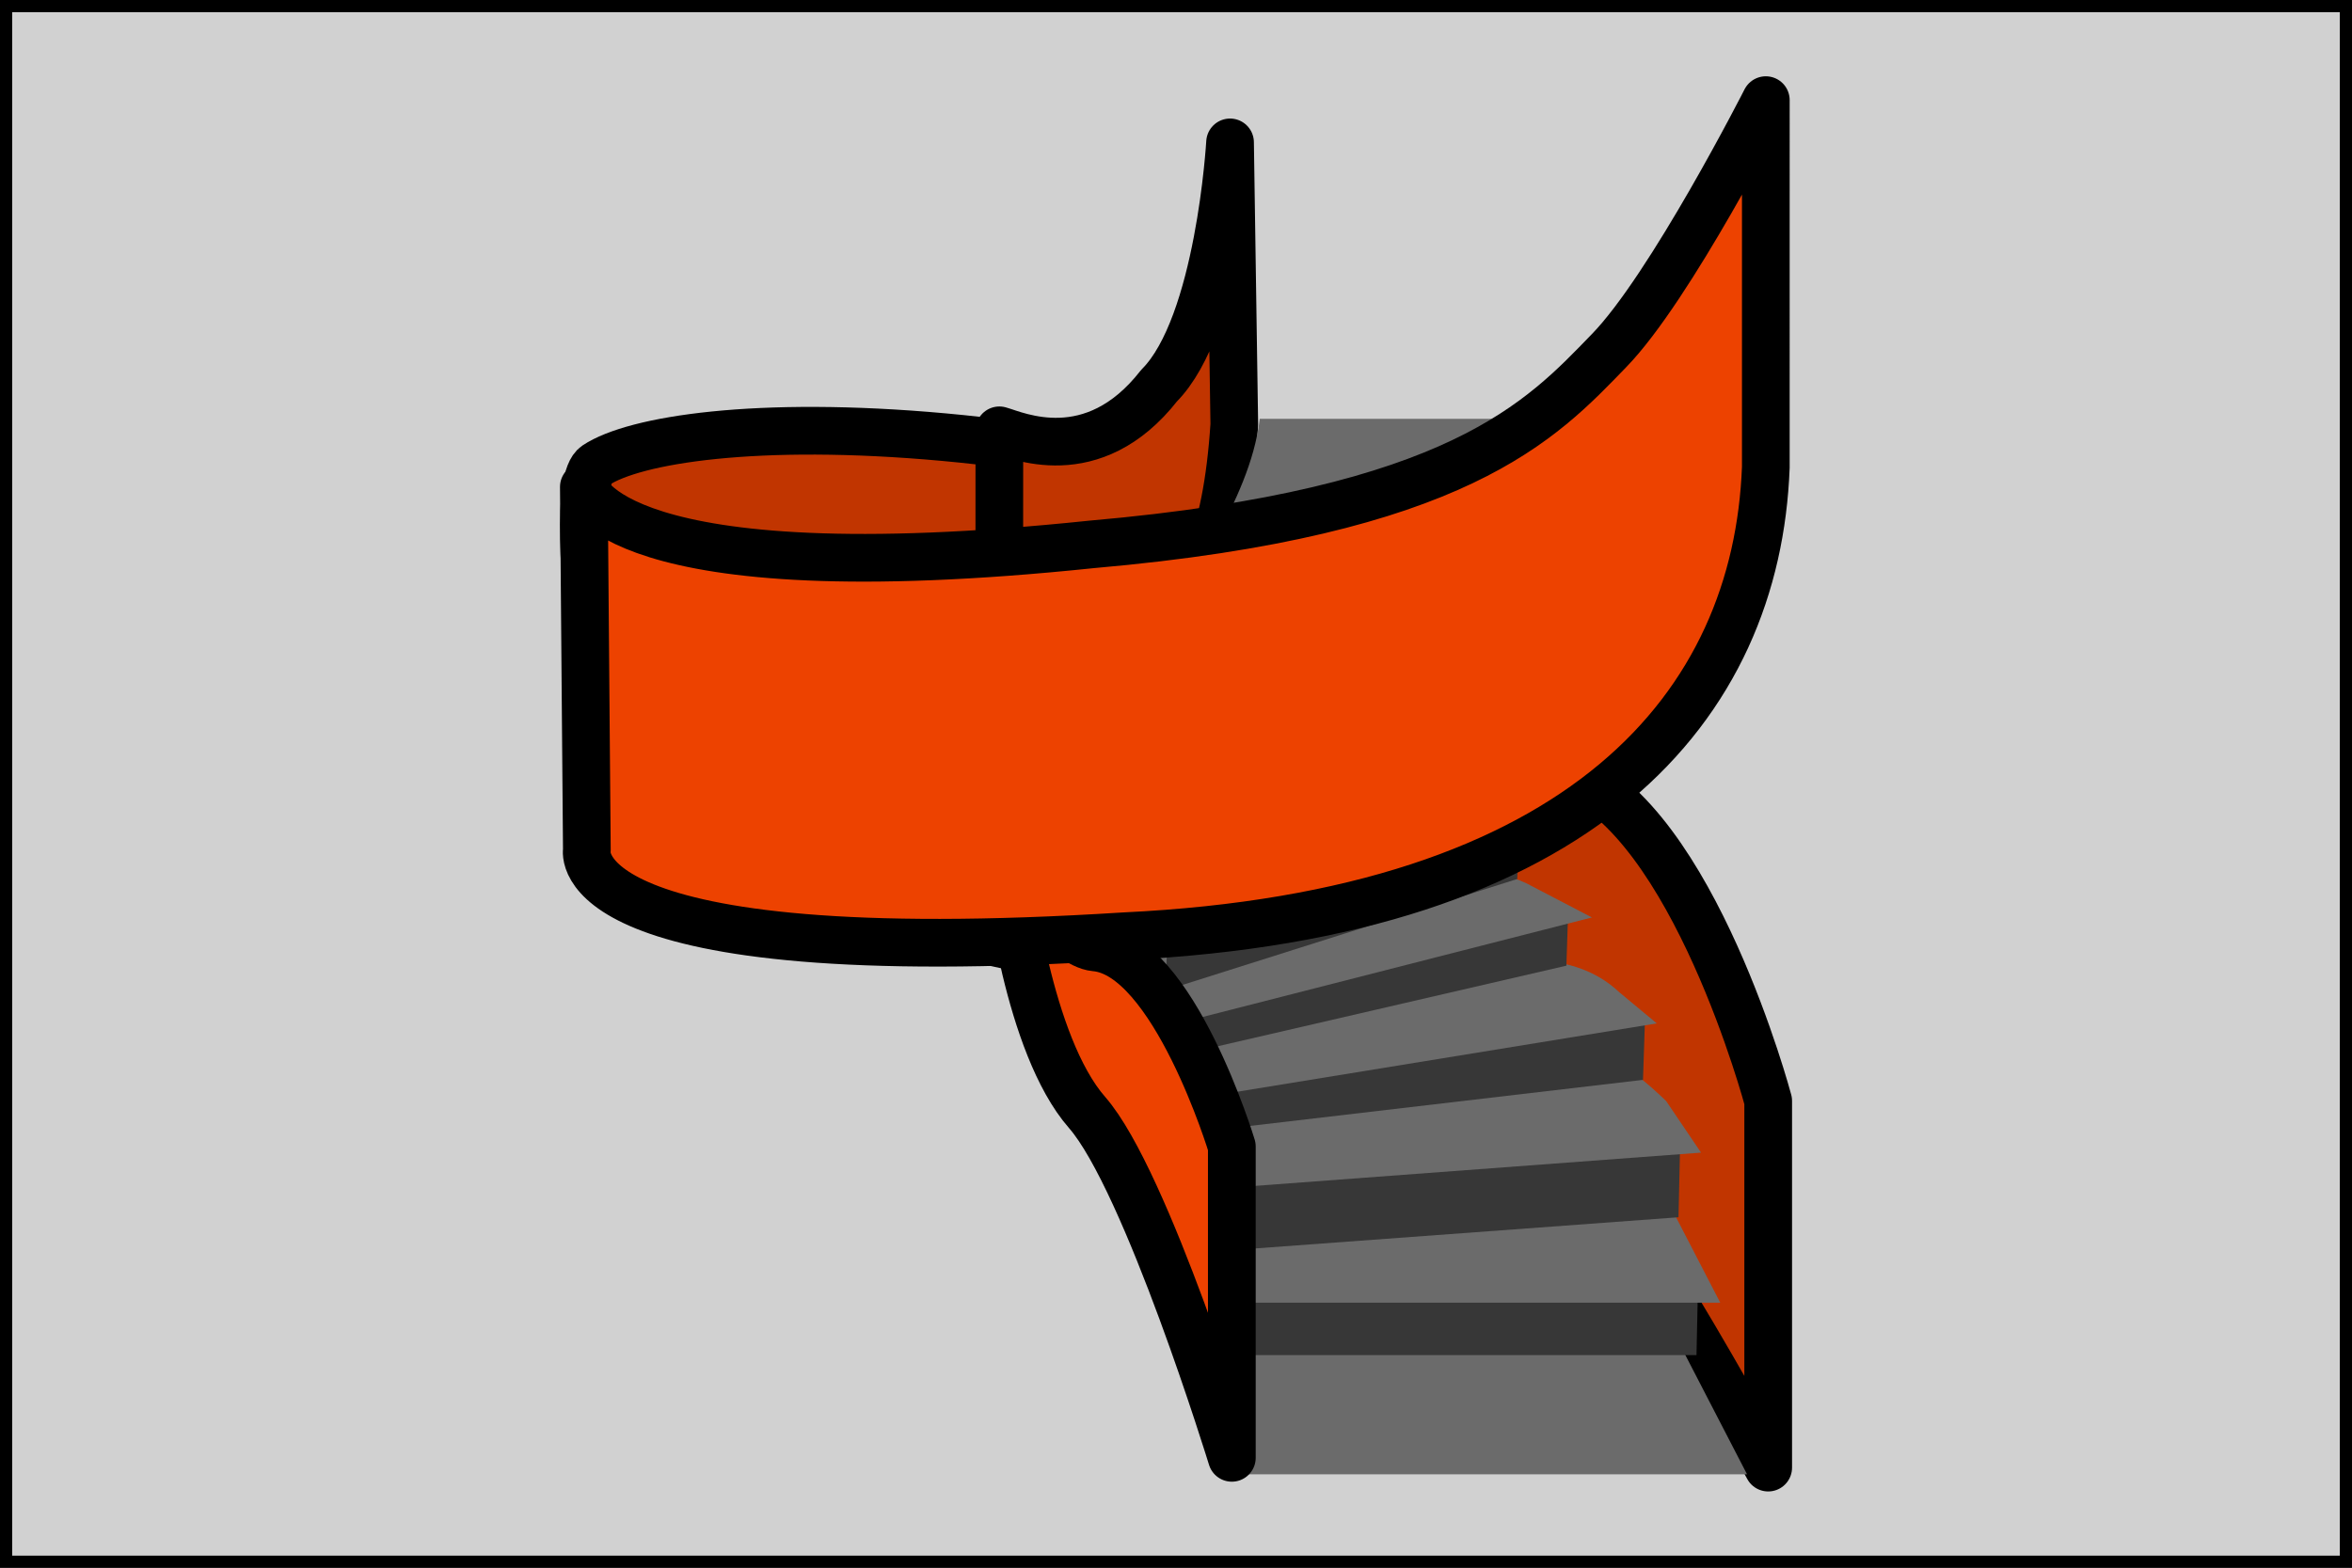
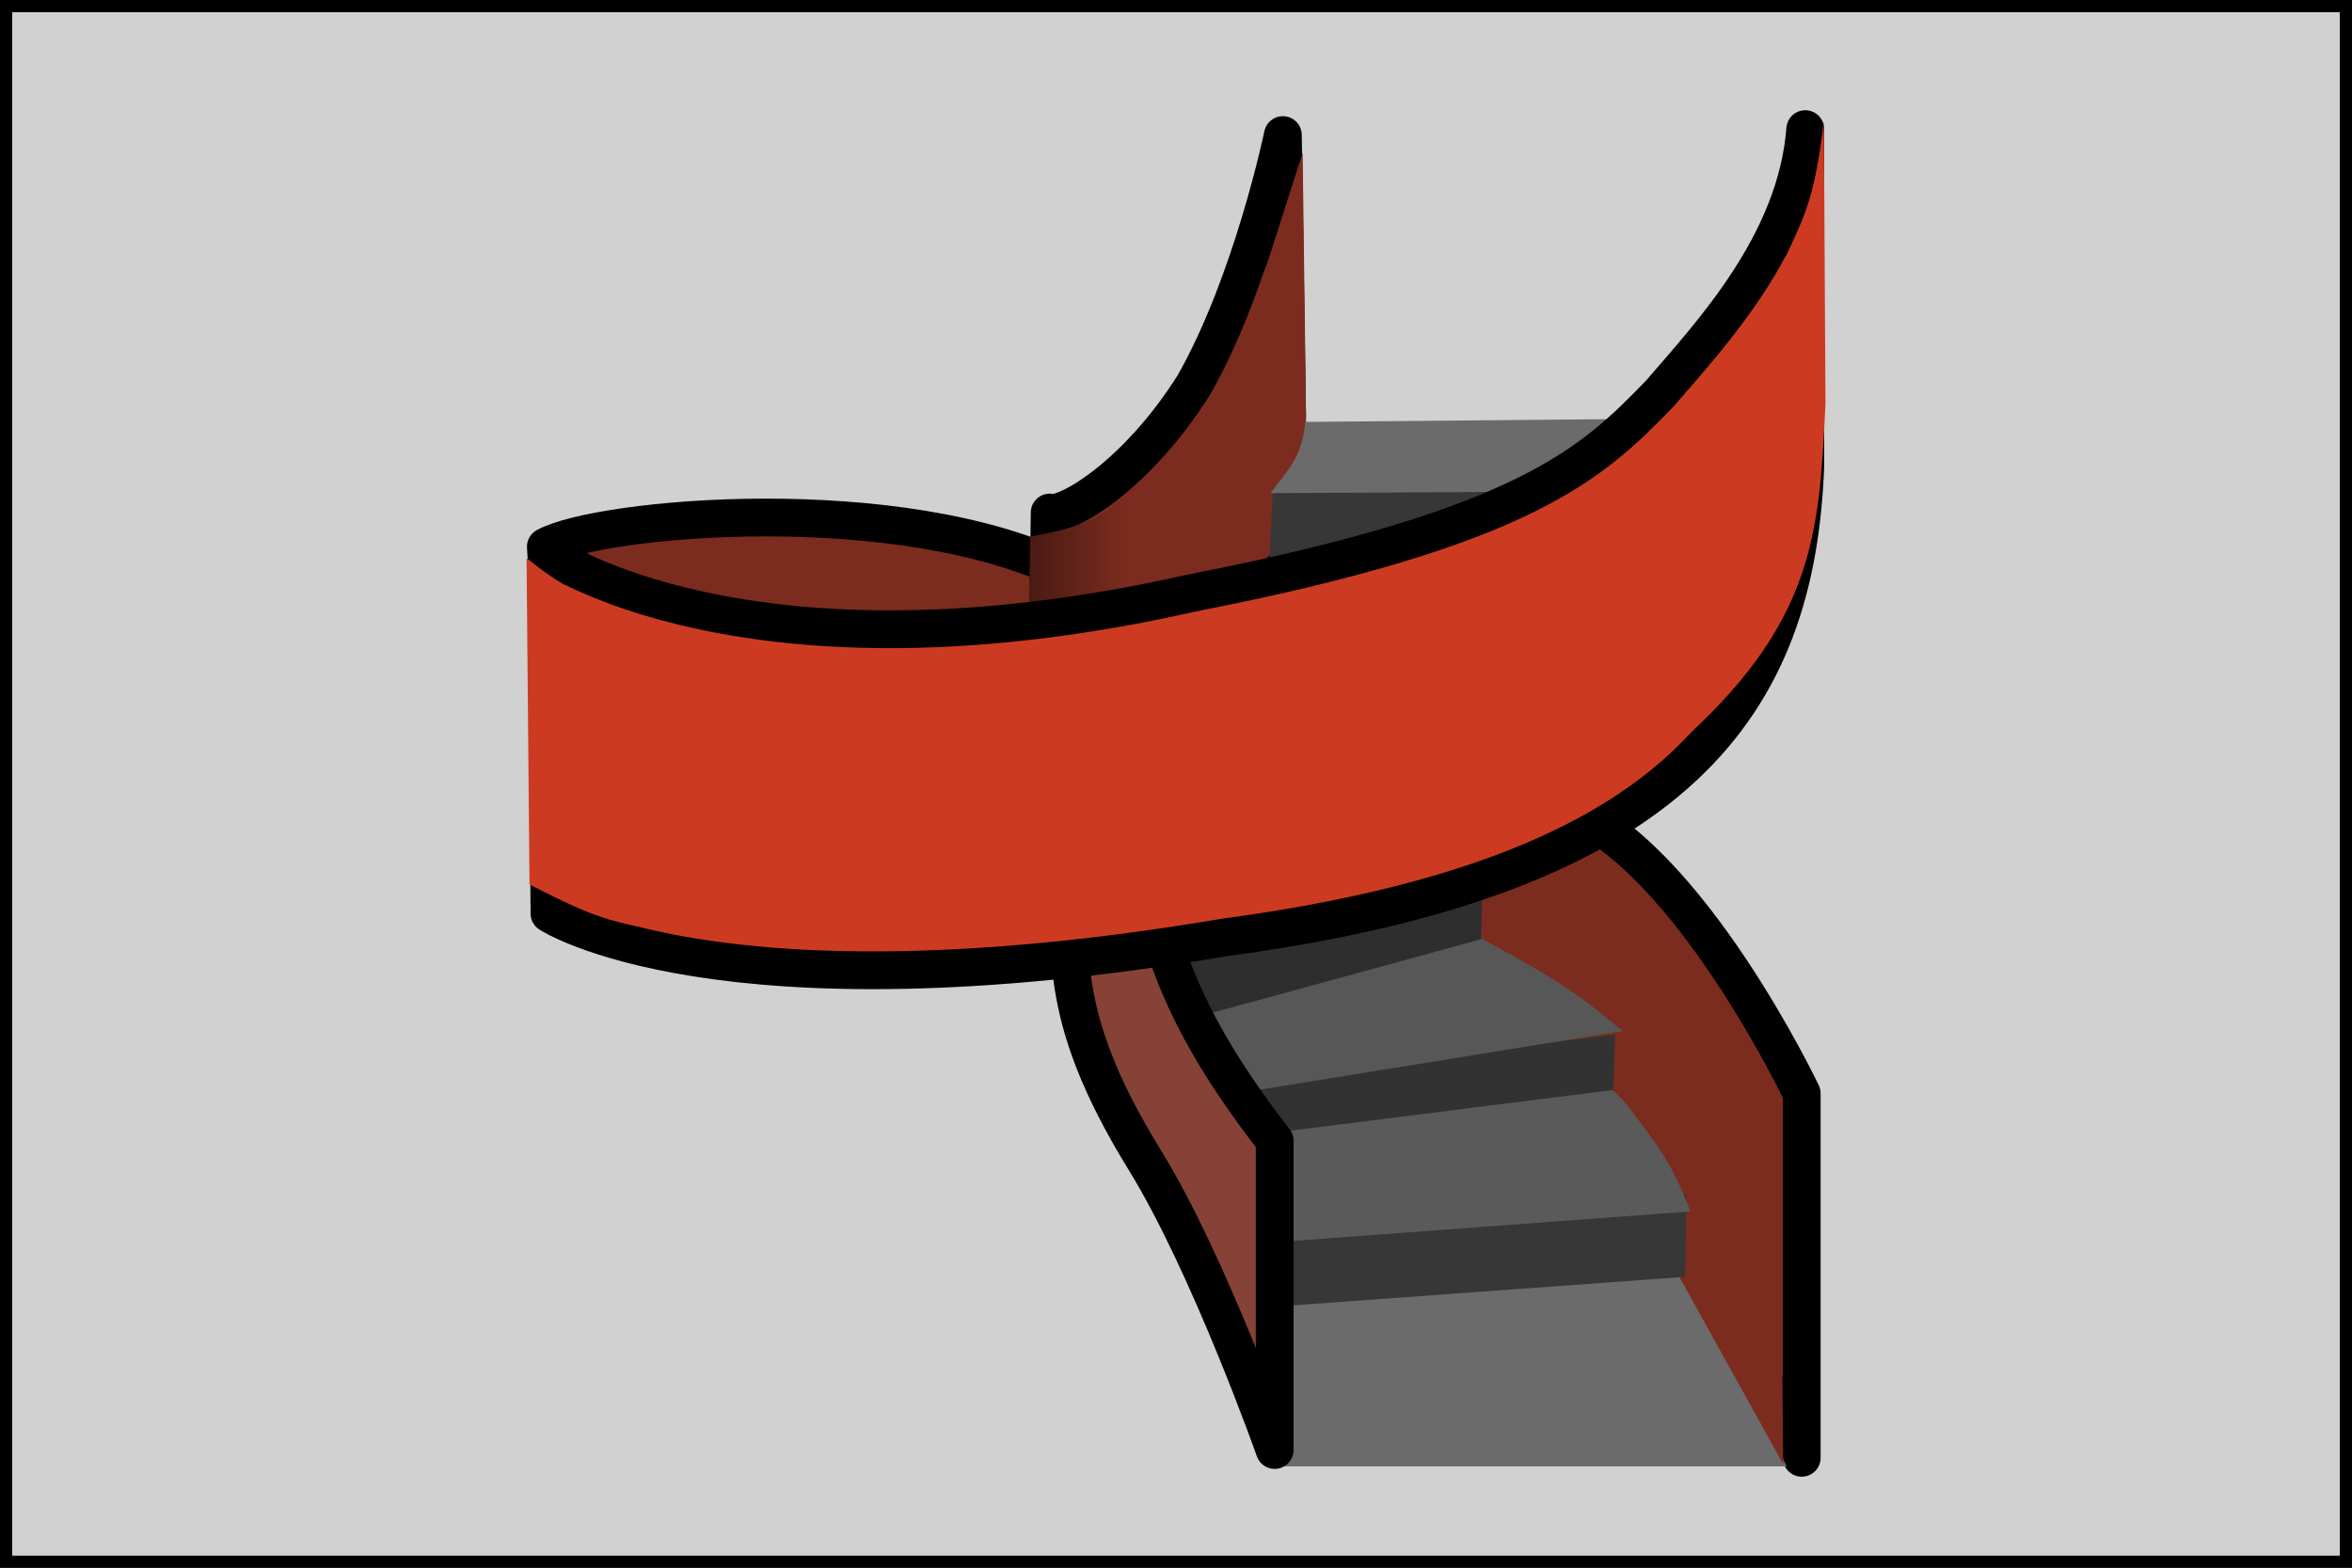
- <svg xmlns="http://www.w3.org/2000/svg" width="48" height="32" viewBox="0 0 48 32" id="svg5525" version="1.1">
-   <defs id="defs5527" />
+ <svg xmlns="http://www.w3.org/2000/svg" xmlns:xlink="http://www.w3.org/1999/xlink" width="48" height="32" viewBox="0 0 48 32" id="svg5525" version="1.1">
+   <defs id="defs5527">
+     <linearGradient xlink:href="#linearGradient4743" id="linearGradient4749" x1="13.259" y1="1024.993" x2="21.077" y2="1024.993" gradientUnits="userSpaceOnUse" gradientTransform="matrix(0.6422538,0,0,0.6422538,9.46821,375.0536)" />
+     <linearGradient id="linearGradient4743">
+       <stop id="stop4747" offset="0" style="stop-color:#000000;stop-opacity:1" />
+       <stop id="stop4745" offset="1" style="stop-color:#7b2c1f;stop-opacity:1;" />
+     </linearGradient>
+   </defs>
  <g id="layer1" transform="translate(0,-1020.362)">
    <rect style="fill:#d1d1d1;fill-opacity:1;fill-rule:nonzero;stroke:#000000;stroke-width:0.245;stroke-miterlimit:4;stroke-dasharray:none;stroke-opacity:1" id="rect3921" width="47.755" height="31.755" x="0.122" y="-1052.24" transform="scale(1,-1)" />
-     <g id="g8720" transform="matrix(0.646369,0,0,0.646369,6.779288,370.8872)">
-       <path style="fill:#c13500;fill-opacity:1;fill-rule:evenodd;stroke:#000000;stroke-width:1.506px;stroke-linecap:butt;stroke-linejoin:round;stroke-opacity:1" d="m 32.707,1020.98 c 0,0 4.452,6.284 6.334,8.239 3.948,1.516 6.299,10.352 6.299,10.352 l 0,11.581 c 0,0 -5.239,-9.737 -7.794,-11.888 -2.554,-2.151 -28.366,-7.125 -28.366,-7.125 0,0 -2.065,-11.835 -0.855,-12.642 1.21,-0.806 5.077,-1.425 10.992,-0.887 5.915,0.538 13.39,2.371 13.39,2.371 z" id="path8412" />
-       <path style="fill:#c13500;fill-opacity:1;fill-rule:evenodd;stroke:#000000;stroke-width:1.505;stroke-linecap:round;stroke-linejoin:round;stroke-miterlimit:4;stroke-dasharray:none;stroke-opacity:1" d="m 28.349,1009.301 c 0,0 -0.331,5.766 -2.24,7.681 -2.102,2.689 -4.525,1.554 -5.044,1.412 l -0.003,6.811 c 3.898,-0.239 6.935,0.445 7.421,-6.993 z" id="path8414" />
-       <path id="path8434" d="m 27.87,1021.902 16.155,0.358 0.049,-4.229 -14.787,0 c -0.168,1.385 -0.775,2.605 -1.417,3.871 z" style="fill:#6b6b6b;fill-opacity:1;fill-rule:evenodd;stroke:none;stroke-width:1px;stroke-linecap:butt;stroke-linejoin:miter;stroke-opacity:1" />
-       <path style="fill:#6b6b6b;fill-opacity:1;fill-rule:evenodd;stroke:none;stroke-width:1px;stroke-linecap:butt;stroke-linejoin:miter;stroke-opacity:1" d="m 28.539,1051.363 16.133,0 -2.017,-3.899 -14.519,-0.403 z" id="path8420" />
-       <path style="fill:#373737;fill-opacity:1;fill-rule:evenodd;stroke:none;stroke-width:1px;stroke-linecap:butt;stroke-linejoin:miter;stroke-opacity:1" d="m 28.639,1047.599 14.437,0 0.058,-2.705 -14.432,-0.036 z" id="path8436" />
-       <path id="path8422" d="m 27.693,1045.943 16.133,0 -2.017,-3.899 -14.519,-0.403 z" style="fill:#6b6b6b;fill-opacity:1;fill-rule:evenodd;stroke:none;stroke-width:1px;stroke-linecap:butt;stroke-linejoin:miter;stroke-opacity:1" />
-       <path id="path8438" d="m 28.254,1044.296 14.254,-1.05 0.058,-2.612 -14.386,0.603 z" style="fill:#373737;fill-opacity:1;fill-rule:evenodd;stroke:none;stroke-width:1px;stroke-linecap:butt;stroke-linejoin:miter;stroke-opacity:1" />
-       <path style="fill:#6b6b6b;fill-opacity:1;fill-rule:evenodd;stroke:none;stroke-width:1px;stroke-linecap:butt;stroke-linejoin:miter;stroke-opacity:1" d="m 26.089,1042.482 17.131,-1.277 -1.101,-1.628 c -4.333,-4.202 -6.889,-1.174 -12.553,-2.037 z" id="path8416" />
-       <path style="fill:#373737;fill-opacity:1;fill-rule:evenodd;stroke:none;stroke-width:1px;stroke-linecap:butt;stroke-linejoin:miter;stroke-opacity:1" d="m 27.361,1040.551 14.026,-1.644 0.058,-1.76 -14.021,1.608 z" id="path8440" />
-       <path id="path8442" d="m 27.419,1039.47 14.404,-2.346 -1.187,-0.986 c -2.828,-2.681 -8.666,0.79 -14.33,-0.072 z" style="fill:#6b6b6b;fill-opacity:1;fill-rule:evenodd;stroke:none;stroke-width:1px;stroke-linecap:butt;stroke-linejoin:miter;stroke-opacity:1" />
-       <path id="path8618" d="m 26.129,1038.269 12.839,-2.968 0.058,-1.76 -12.835,2.932 z" style="fill:#373737;fill-opacity:1;fill-rule:evenodd;stroke:none;stroke-width:1px;stroke-linecap:butt;stroke-linejoin:miter;stroke-opacity:1" />
-       <path style="fill:#6b6b6b;fill-opacity:1;fill-rule:evenodd;stroke:none;stroke-width:1px;stroke-linecap:butt;stroke-linejoin:miter;stroke-opacity:1" d="m 24.779,1037.612 14.996,-3.834 -2.072,-1.08 c -4.084,-1.868 -7.688,2.433 -13.417,2.39 z" id="path8616" />
-       <path style="fill:#373737;fill-opacity:1;fill-rule:evenodd;stroke:none;stroke-width:1px;stroke-linecap:butt;stroke-linejoin:miter;stroke-opacity:1" d="m 26.312,1036.078 11.105,-3.515 0.058,-1.76 -11.1,3.479 z" id="path8620" />
-       <path style="fill:#ed4200;fill-opacity:1;fill-rule:evenodd;stroke:#000000;stroke-width:1.507;stroke-linecap:round;stroke-linejoin:round;stroke-miterlimit:4;stroke-dasharray:none;stroke-opacity:1" d="m 28.405,1050.825 0,-9.814 c 0,0 -1.834,-6.078 -4.319,-6.287 -0.899,-0.077 -2.714,-2.205 -2.714,-2.205 0,0 0.58,5.266 2.462,7.417 1.882,2.151 4.571,10.907 4.571,10.907" id="path8424" />
-       <path style="fill:#ed4200;fill-opacity:1;fill-rule:evenodd;stroke:#000000;stroke-width:1.506px;stroke-linecap:butt;stroke-linejoin:round;stroke-opacity:1" d="m 45.265,1007.967 -1.95e-4,11.595 c -0.285,7.498 -5.706,14.116 -20.243,14.809 -17.758,1.124 -16.981,-2.723 -16.981,-2.723 l -0.095,-11.467 c 0,0 0.787,3.407 16.039,1.815 11.573,-1.011 14.202,-3.923 16.322,-6.11 1.941,-1.984 4.958,-7.919 4.958,-7.919 z" id="path8418" />
-     </g>
    <rect transform="scale(1,-1)" y="-1052.24" x="0.122" height="31.755" width="47.755" id="rect8754" style="fill:none;fill-opacity:1;fill-rule:nonzero;stroke:#000000;stroke-width:0.245;stroke-miterlimit:4;stroke-dasharray:none;stroke-opacity:1" />
+     <path id="path8412-9" d="m 30.612,1031.642 c 0,0 -0.639,4.409 1.316,5.205 2.535,0.974 4.842,5.834 4.842,5.834 l 0,7.438 c 0,0 -3.058,-6.469 -4.884,-7.594 -4.812,-2.967 -20.168,-3.429 -20.168,-3.429 l -0.578,-7.575 c 1.079,-0.594 7.234,-1.176 10.681,0.547 5.175,2.295 8.791,-0.426 8.791,-0.426 z" style="fill:#7b2c1f;fill-opacity:1;fill-rule:evenodd;stroke:#000000;stroke-width:0.771;stroke-linecap:butt;stroke-linejoin:round;stroke-miterlimit:4;stroke-dasharray:none;stroke-opacity:1" />
+     <path id="path8414-9" d="m 26.181,1023.119 c 0,0 -0.621,2.997 -1.813,5.095 -1.164,1.856 -2.613,2.701 -2.946,2.61 l -0.038,2.671 c 2.504,-0.153 4.571,0.124 4.883,-4.653 z" style="fill:#7b2c1f;fill-opacity:1;fill-rule:evenodd;stroke:#000000;stroke-width:0.771;stroke-linecap:round;stroke-linejoin:round;stroke-miterlimit:4;stroke-dasharray:none;stroke-opacity:1" />
+     <path id="path4727" d="m 26.675,1030.502 -2.441,3.777 -0.029,-4.795 c 1.124,-1.806 1.494,-3.276 2.38,-6.004 z" style="fill:#7b2c1f;fill-opacity:1;fill-rule:evenodd;stroke:none;stroke-width:1px;stroke-linecap:butt;stroke-linejoin:miter;stroke-opacity:1" />
+     <path id="path4725" d="m 25.885,1032.137 8.53,-0.015 0.034,-1.792 -8.466,-0.014 z" style="fill:#373737;fill-opacity:1;fill-rule:evenodd;stroke:none;stroke-width:1px;stroke-linecap:butt;stroke-linejoin:miter;stroke-opacity:1" />
+     <path style="fill:#6b6b6b;fill-opacity:1;fill-rule:evenodd;stroke:none;stroke-width:1px;stroke-linecap:butt;stroke-linejoin:miter;stroke-opacity:1" d="m 25.929,1030.428 10.204,-0.056 -0.055,-1.484 -9.44,0.086 c -0.062,0.684 -0.302,0.921 -0.709,1.454 z" id="path8434-0" />
+     <path id="path8420-6" d="m 26.101,1050.295 10.361,0 c -0.709,-1.504 -1.439,-2.997 -2.299,-4.425 l -8.694,0.687 z" style="fill:#6b6b6b;fill-opacity:1;fill-rule:evenodd;stroke:none;stroke-width:1px;stroke-linecap:butt;stroke-linejoin:miter;stroke-opacity:1" />
+     <path style="fill:#7b2c1f;fill-opacity:1;fill-rule:evenodd;stroke:none;stroke-width:1px;stroke-linecap:butt;stroke-linejoin:miter;stroke-opacity:1" d="m 36.363,1047.153 0.029,3.097 -2.638,-4.76 0.086,-3.183 z" id="path4723" />
+     <path style="fill:#373737;fill-opacity:1;fill-rule:evenodd;stroke:none;stroke-width:1px;stroke-linecap:butt;stroke-linejoin:miter;stroke-opacity:1" d="m 25.914,1047.042 8.473,-0.617 0.034,-1.678 -8.552,0.33 z" id="path8438-0" />
+     <path id="path8416-5" d="m 24.986,1045.796 9.511,-0.706 c -0.408,-1.093 -0.77,-1.457 -1.258,-2.135 -1.146,-1.379 -3.156,-1.671 -6.643,-0.562 z" style="fill:#5a5a5a;fill-opacity:1;fill-rule:evenodd;stroke:none;stroke-width:1px;stroke-linecap:butt;stroke-linejoin:miter;stroke-opacity:1" />
+     <path id="path8440-9" d="m 25.459,1043.552 7.466,-0.941 0.037,-1.131 -7.463,0.918 z" style="fill:#323232;fill-opacity:1;fill-rule:evenodd;stroke:none;stroke-width:1px;stroke-linecap:butt;stroke-linejoin:miter;stroke-opacity:1" />
+     <path style="fill:#575757;fill-opacity:1;fill-rule:evenodd;stroke:none;stroke-width:1px;stroke-linecap:butt;stroke-linejoin:miter;stroke-opacity:1" d="m 25.381,1042.657 7.731,-1.249 c -1.012,-0.865 -1.543,-1.159 -2.941,-1.923 -1.487,-0.466 -1.894,0.455 -5.906,1.301 z" id="path8442-9" />
+     <path id="path8620-6" d="m 23.839,1041.281 6.387,-1.747 0.037,-1.475 -6.384,1.724 z" style="fill:#2e2e2e;fill-opacity:1;fill-rule:evenodd;stroke:none;stroke-width:1px;stroke-linecap:butt;stroke-linejoin:miter;stroke-opacity:1" />
+     <path id="path8424-4" d="m 26.014,1049.95 0,-6.303 c -2.095,-2.703 -2.684,-4.576 -2.86,-7.708 -0.086,-1.52 -3.033,-0.327 -3.033,-0.327 -0.648,-0.059 1.277,0.107 1.582,2.315 0.248,1.792 -0.264,2.993 1.662,6.118 1.309,2.123 2.649,5.915 2.649,5.915" style="fill:#864237;fill-opacity:1;fill-rule:evenodd;stroke:#000000;stroke-width:0.771;stroke-linecap:round;stroke-linejoin:round;stroke-miterlimit:4;stroke-dasharray:none;stroke-opacity:1" />
+     <path style="fill:url(#linearGradient4749);fill-opacity:1;fill-rule:evenodd;stroke:none;stroke-width:1px;stroke-linecap:butt;stroke-linejoin:miter;stroke-opacity:1" d="m 23.406,1032.624 -2.441,3.892 0.057,-5.197 c 1.41,-0.272 1.499,-0.435 2.365,-1.196 z" id="path4733" />
+     <path id="path8418-9" d="m 36.843,1022.998 -1.25e-4,6.873 c -0.183,4.816 -2.518,8.378 -11.855,9.626 -10.373,1.754 -13.774,-0.487 -13.774,-0.487 l -0.061,-7.365 c 0,0 4.061,2.876 13.168,0.822 6.859,-1.337 8.197,-2.674 9.559,-4.079 1.032,-1.203 2.782,-3.05 2.962,-5.39 z" style="fill:#cc3b21;fill-opacity:1;fill-rule:evenodd;stroke:#000000;stroke-width:0.771;stroke-linecap:butt;stroke-linejoin:round;stroke-miterlimit:4;stroke-dasharray:none;stroke-opacity:1" />
+     <path style="fill:#cc3b21;fill-opacity:1;fill-rule:evenodd;stroke:none;stroke-width:1px;stroke-linecap:butt;stroke-linejoin:miter;stroke-opacity:1" d="m 37.255,1028.61 c -0.134,2.618 -0.19,4.503 -3.129,7.045 l 2.121,-9.627 c 0.541,-1.211 0.761,-1.418 0.975,-3.188 z" id="path4729" />
+     <path id="path4731" d="m 10.806,1038.418 c 1.455,0.739 1.703,0.809 3.455,1.042 l -1.55,-6.654 c -1.075,-0.43 -1.183,-0.435 -1.965,-1.051 z" style="fill:#cc3b21;fill-opacity:1;fill-rule:evenodd;stroke:none;stroke-width:1px;stroke-linecap:butt;stroke-linejoin:miter;stroke-opacity:1" />
  </g>
</svg>
